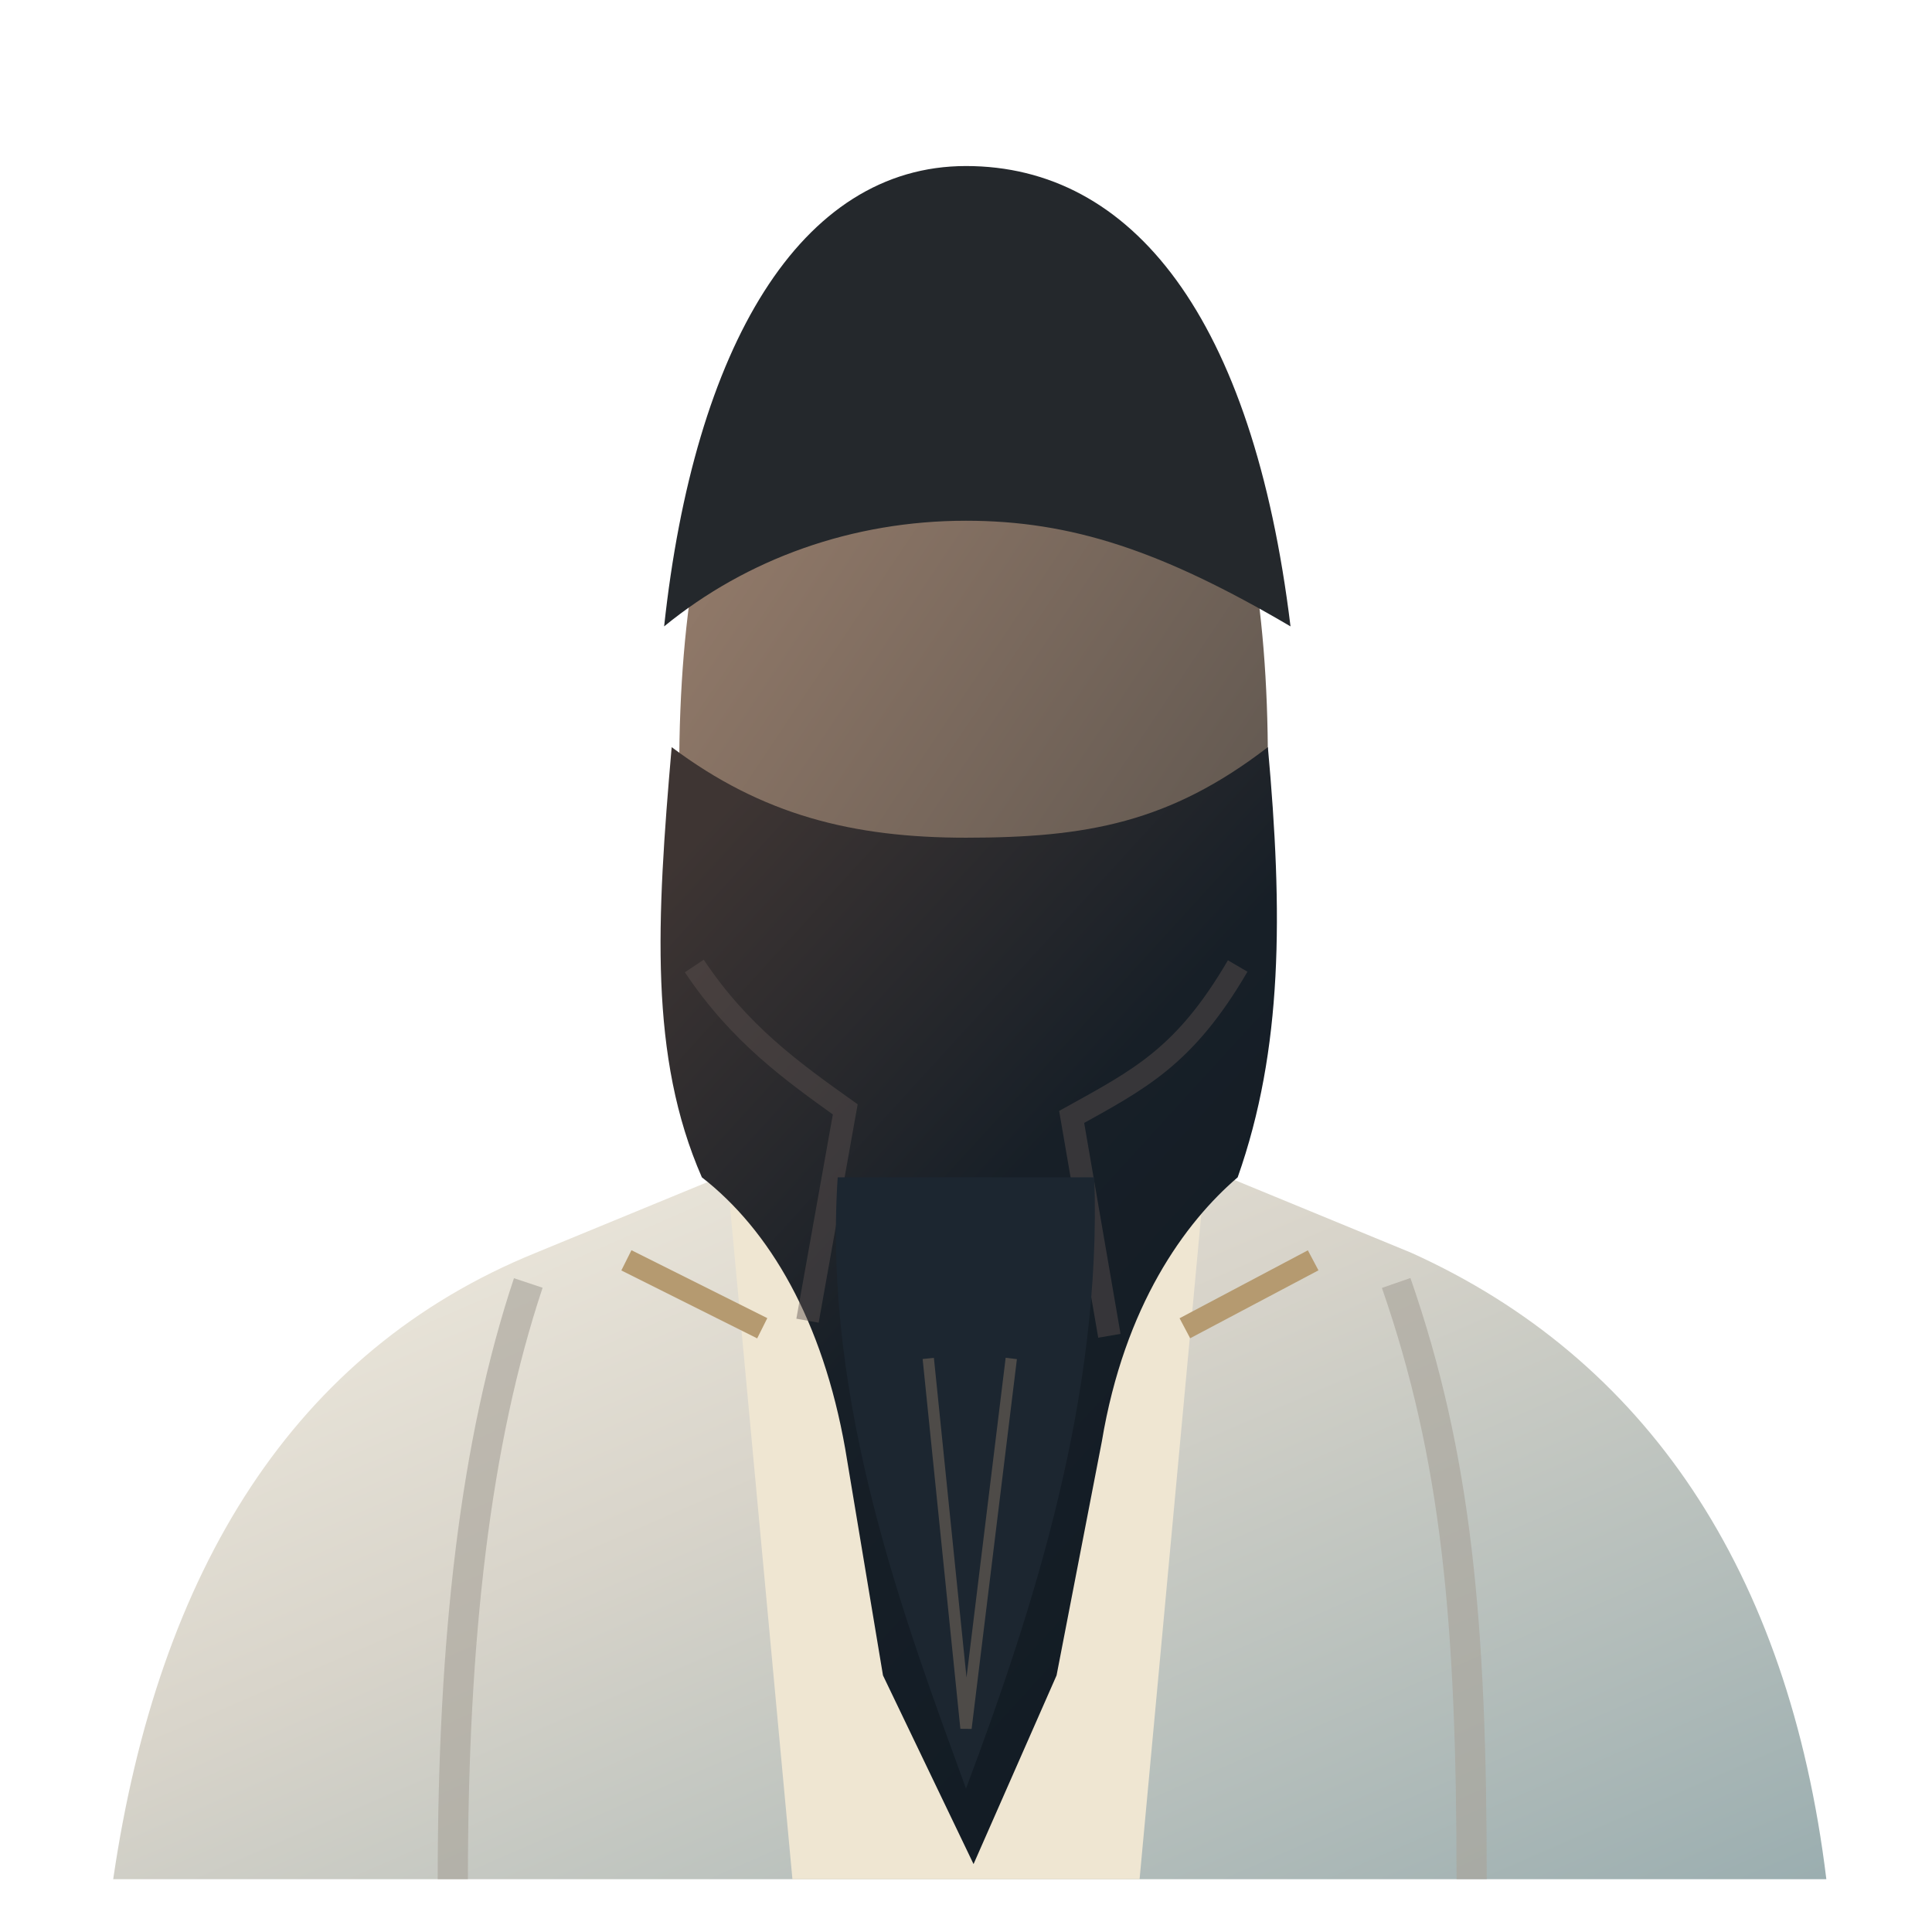
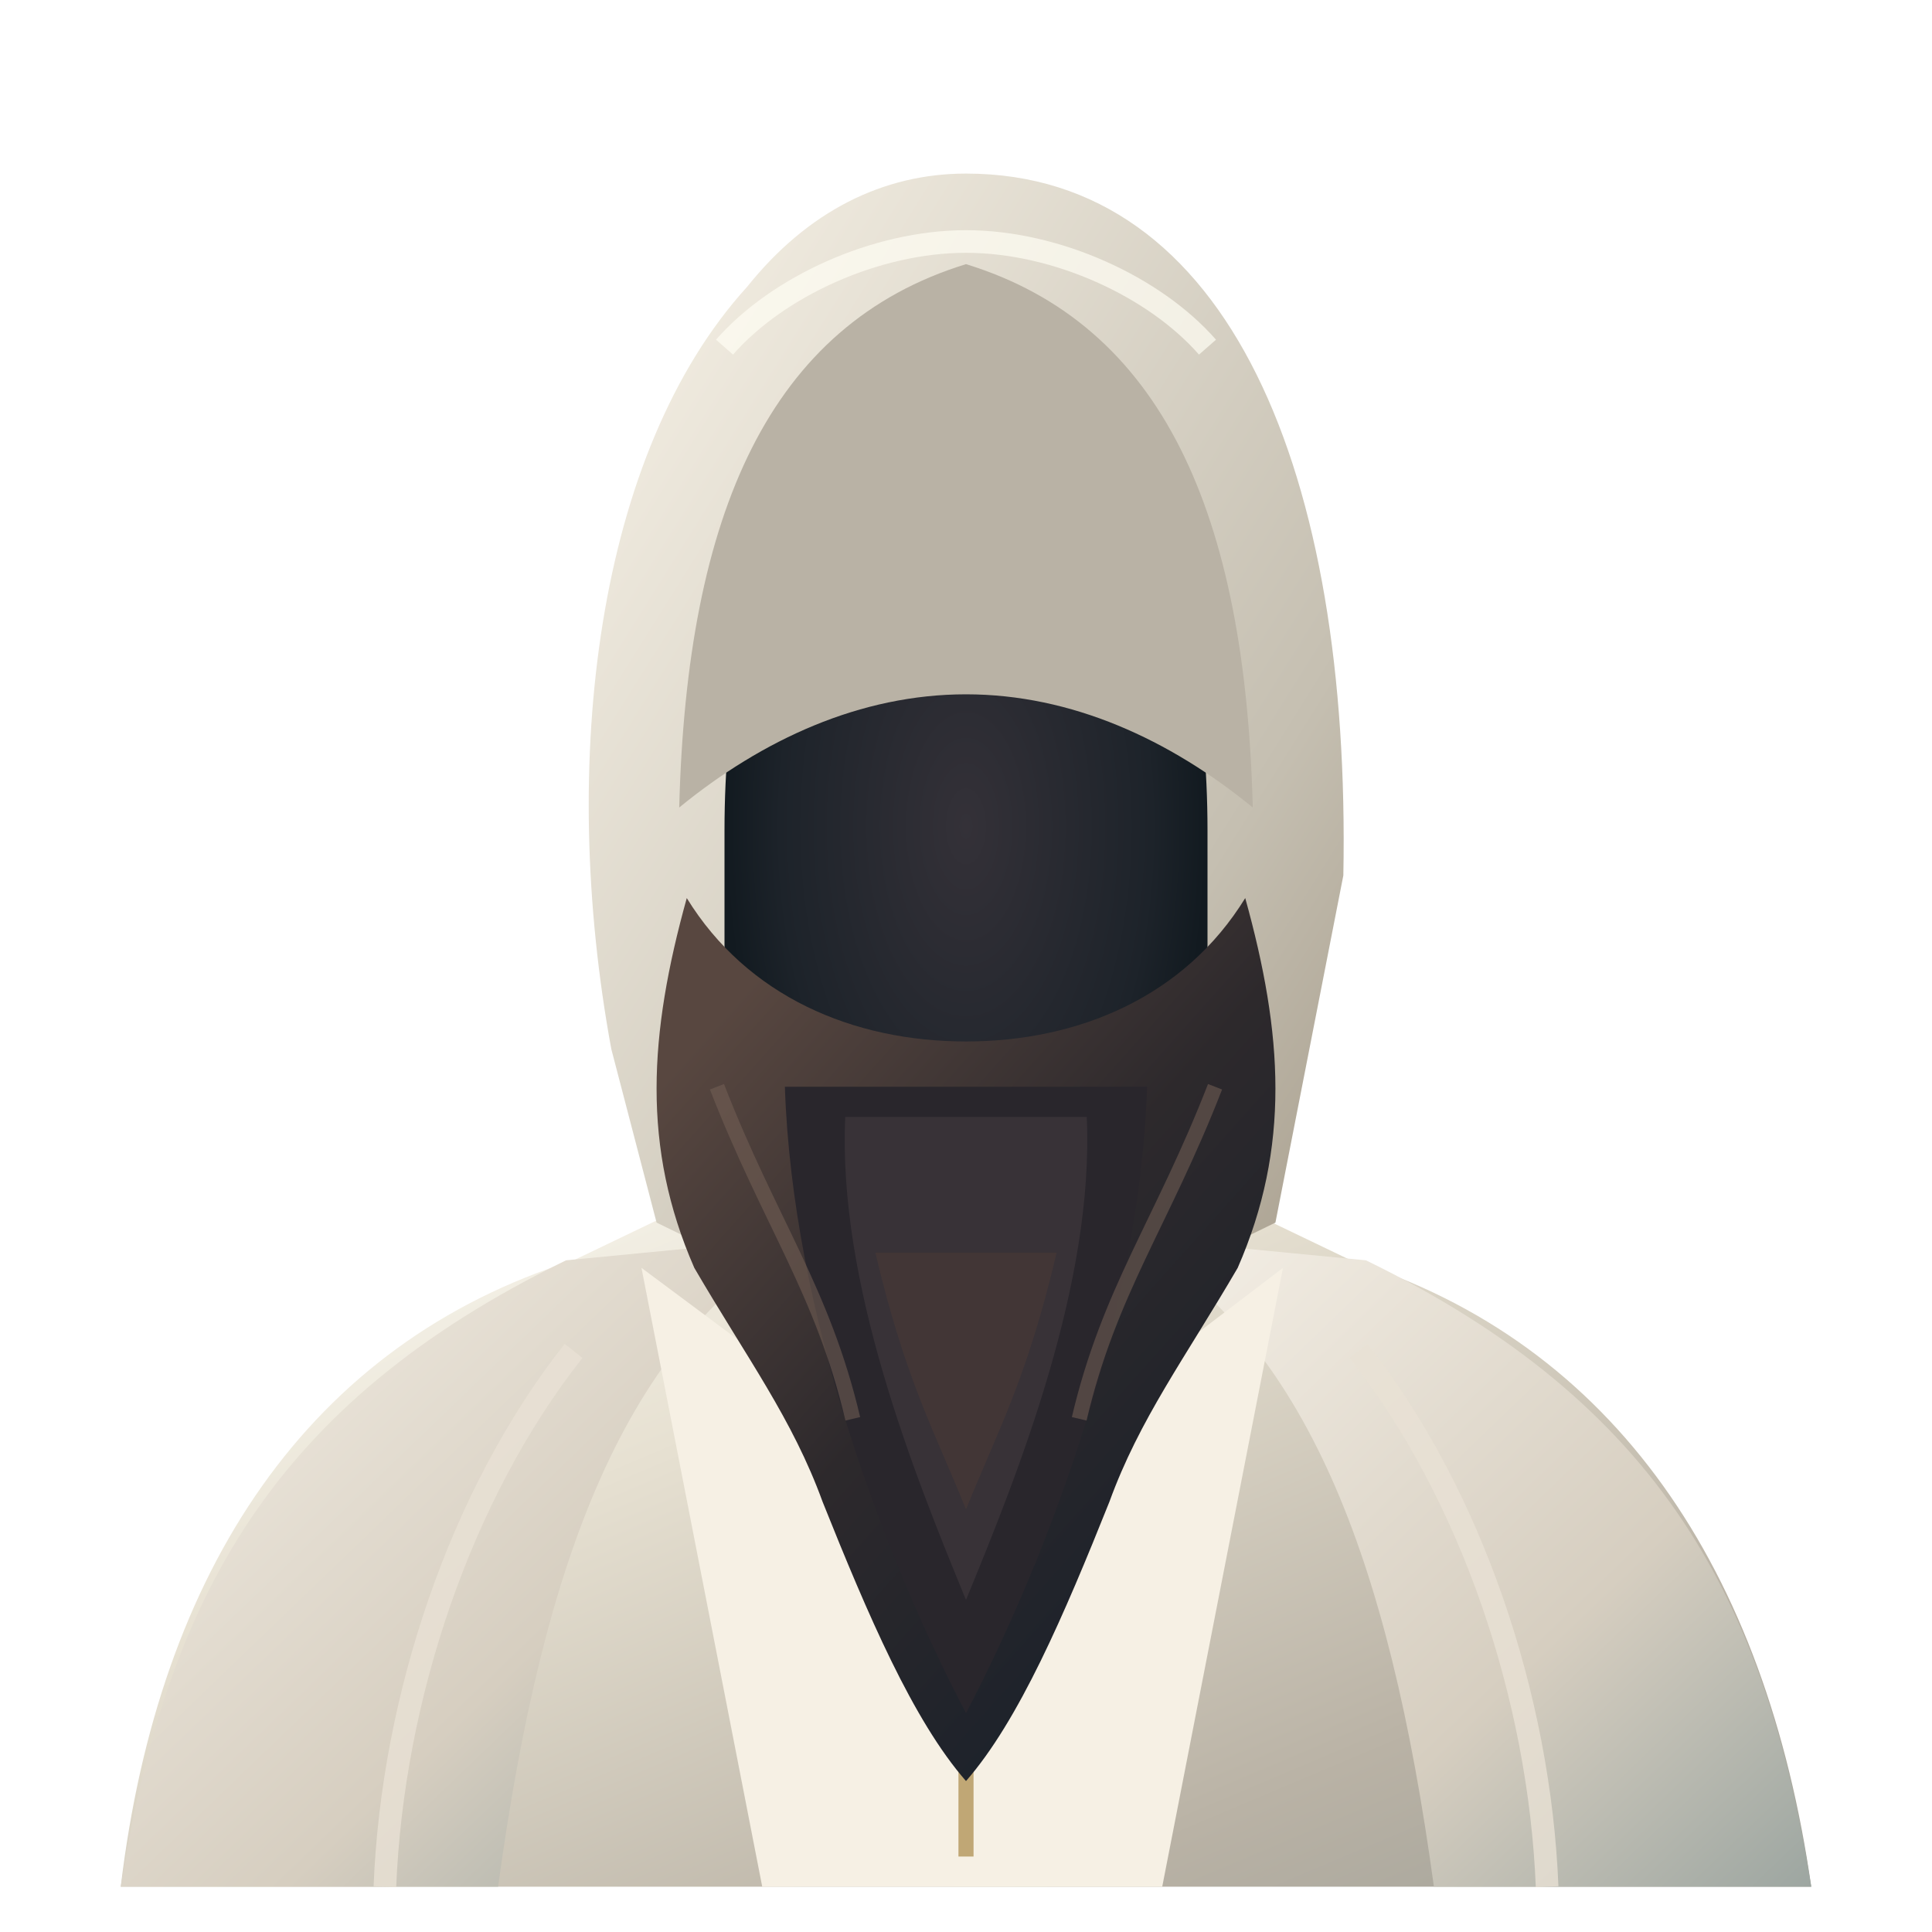
- <svg xmlns="http://www.w3.org/2000/svg" viewBox="0 0 256 256" role="img" aria-label="Freistehende anonyme Männerfigur mit sehr langem Vollbart">
+ <svg xmlns="http://www.w3.org/2000/svg" viewBox="0 0 256 256" role="img" aria-label="Stilisiertes Männerprofil in weißem Gewand mit mittellangem Vollbart, ohne Gesicht">
  <defs>
    <linearGradient id="robe" x1="0" y1="0" x2="1" y2="1">
-       <stop stop-color="#f4efe3" />
-       <stop offset=".42" stop-color="#d8d4ca" />
-       <stop offset="1" stop-color="#9baeb0" />
+       <stop stop-color="#fffef8" />
+       <stop offset=".35" stop-color="#e7e1d2" />
+       <stop offset=".78" stop-color="#b9b2a5" />
+       <stop offset="1" stop-color="#a2a299" />
    </linearGradient>
-     <linearGradient id="beard" x1=".2" y1="0" x2=".8" y2="1">
-       <stop stop-color="#3e3533" />
-       <stop offset=".45" stop-color="#171f27" />
-       <stop offset="1" stop-color="#111b24" />
+     <linearGradient id="sleeve" x1="0" y1="0" x2="1" y2="1">
+       <stop stop-color="#f5f0e7" />
+       <stop offset=".62" stop-color="#d6cec0" />
+       <stop offset="1" stop-color="#9da6a1" />
    </linearGradient>
-     <linearGradient id="face" x1="0" y1="0" x2=".8" y2="1">
-       <stop stop-color="#9f8370" />
-       <stop offset="1" stop-color="#534e49" />
+     <linearGradient id="beard" x1=".15" y1=".1" x2=".85" y2="1">
+       <stop stop-color="#584740" />
+       <stop offset=".45" stop-color="#2d292c" />
+       <stop offset="1" stop-color="#161f2a" />
    </linearGradient>
+     <linearGradient id="hood" x1="0" y1="0" x2="1" y2="1">
+       <stop stop-color="#f9f4e9" />
+       <stop offset=".7" stop-color="#c5bfb1" />
+       <stop offset="1" stop-color="#a39988" />
+     </linearGradient>
+     <radialGradient id="face">
+       <stop stop-color="#343138" />
+       <stop offset=".77" stop-color="#1d232a" />
+       <stop offset="1" stop-color="#121a20" />
+     </radialGradient>
  </defs>
-   <path d="M15 249c6-41 24-70 56-83l34-14h48l34 14c31 14 50 42 55 83Z" fill="url(#robe)" />
-   <path d="M70 170c-7 21-10 47-10 79M185 170c8 23 10 45 10 79" stroke="#a9a49b" stroke-width="4" opacity=".65" fill="none" />
-   <path d="M96 152l32 28 32-28-9 97h-46Z" fill="#efe6d2" />
-   <path d="M90 102c0-43 13-69 38-69 28 0 40 26 40 68l-4 44-36 35-34-35Z" fill="url(#face)" />
-   <path d="M88 83c4-37 18-61 40-61 22 0 38 20 43 61-17-10-29-14-43-14-15 0-29 5-40 14Z" fill="#24282c" />
-   <path d="M89 99c-2 23-3 41 4 57 9 7 16 19 19 36l5 30 12 25 11-25 6-31c3-18 11-29 18-35 6-17 6-35 4-57-13 10-24 12-40 12-15 0-27-3-39-12Z" fill="url(#beard)" />
-   <path d="M92 128c6 9 13 14 20 19l-5 28m57-47c-7 12-13 15-22 20l5 29" stroke="#5d5350" stroke-width="3" fill="none" opacity=".45" />
-   <path d="M111 156c-2 30 9 59 17 81 9-24 18-52 17-81" fill="#1c2630" />
-   <path d="M123 180l5 49 6-49" fill="none" stroke="#8b7865" stroke-width="1.5" opacity=".45" />
-   <path d="M83 167l18 9m73-9-17 9" fill="none" stroke="#b59a70" stroke-width="3" />
+   <path d="M16 250c5-42 25-72 60-83l25-12h53l25 12c35 11 55 41 61 83Z" fill="url(#robe)" />
+   <path d="M16 250c6-38 20-64 59-83l31-3c-23 14-34 42-40 86Z" fill="url(#sleeve)" />
+   <path d="M240 250c-6-38-20-64-59-83l-31-3c23 14 34 42 40 86Z" fill="url(#sleeve)" />
+   <path d="M85 168l43 32 42-32-16 82h-53Z" fill="#f6f0e4" />
+   <path d="M112 202h32m-16 2v42" fill="none" stroke="#c0a775" stroke-width="2" />
+   <path d="M81 139c-7-38-2-79 18-101 8-10 18-15 29-15 35 0 51 40 50 93l-9 46-41 20-41-20Z" fill="url(#hood)" />
+   <path d="M96 110c0-33 12-61 32-61s32 28 32 61v41l-32 19-32-19Z" fill="url(#face)" />
+   <path d="M90 107c1-39 12-64 38-72 26 8 37 33 38 72-11-9-24-15-38-15-14 0-27 6-38 15Z" fill="#b9b2a5" />
+   <path d="M91 119c8 13 22 19 37 19s29-6 37-19c5 18 6 33-1 49-7 12-13 20-17 31-6 15-12 29-19 37-7-8-13-22-19-37-4-11-10-19-17-31-7-16-6-31-1-49Z" fill="url(#beard)" />
+   <path d="M104 144c1 30 13 62 24 83 11-21 23-53 24-83" fill="#29262c" />
+   <path d="M112 148c-1 22 9 47 16 64 7-17 17-42 16-64" fill="#383237" />
+   <path d="M116 166c4 17 8 24 12 34 4-10 8-17 12-34" fill="#4a3935" opacity=".6" />
+   <path d="M95 144c7 18 14 27 18 44m48-44c-7 18-14 27-18 44" fill="none" stroke="#746056" stroke-width="2" opacity=".55" />
+   <path d="M76 179c-15 19-24 46-25 71m129-71c15 19 24 46 25 71" fill="none" stroke="#e9e1d4" stroke-width="3" opacity=".8" />
+   <path d="M96 46c7-8 20-14 32-14s25 6 32 14" fill="none" stroke="#fffdf3" stroke-width="3" opacity=".7" />
</svg>
